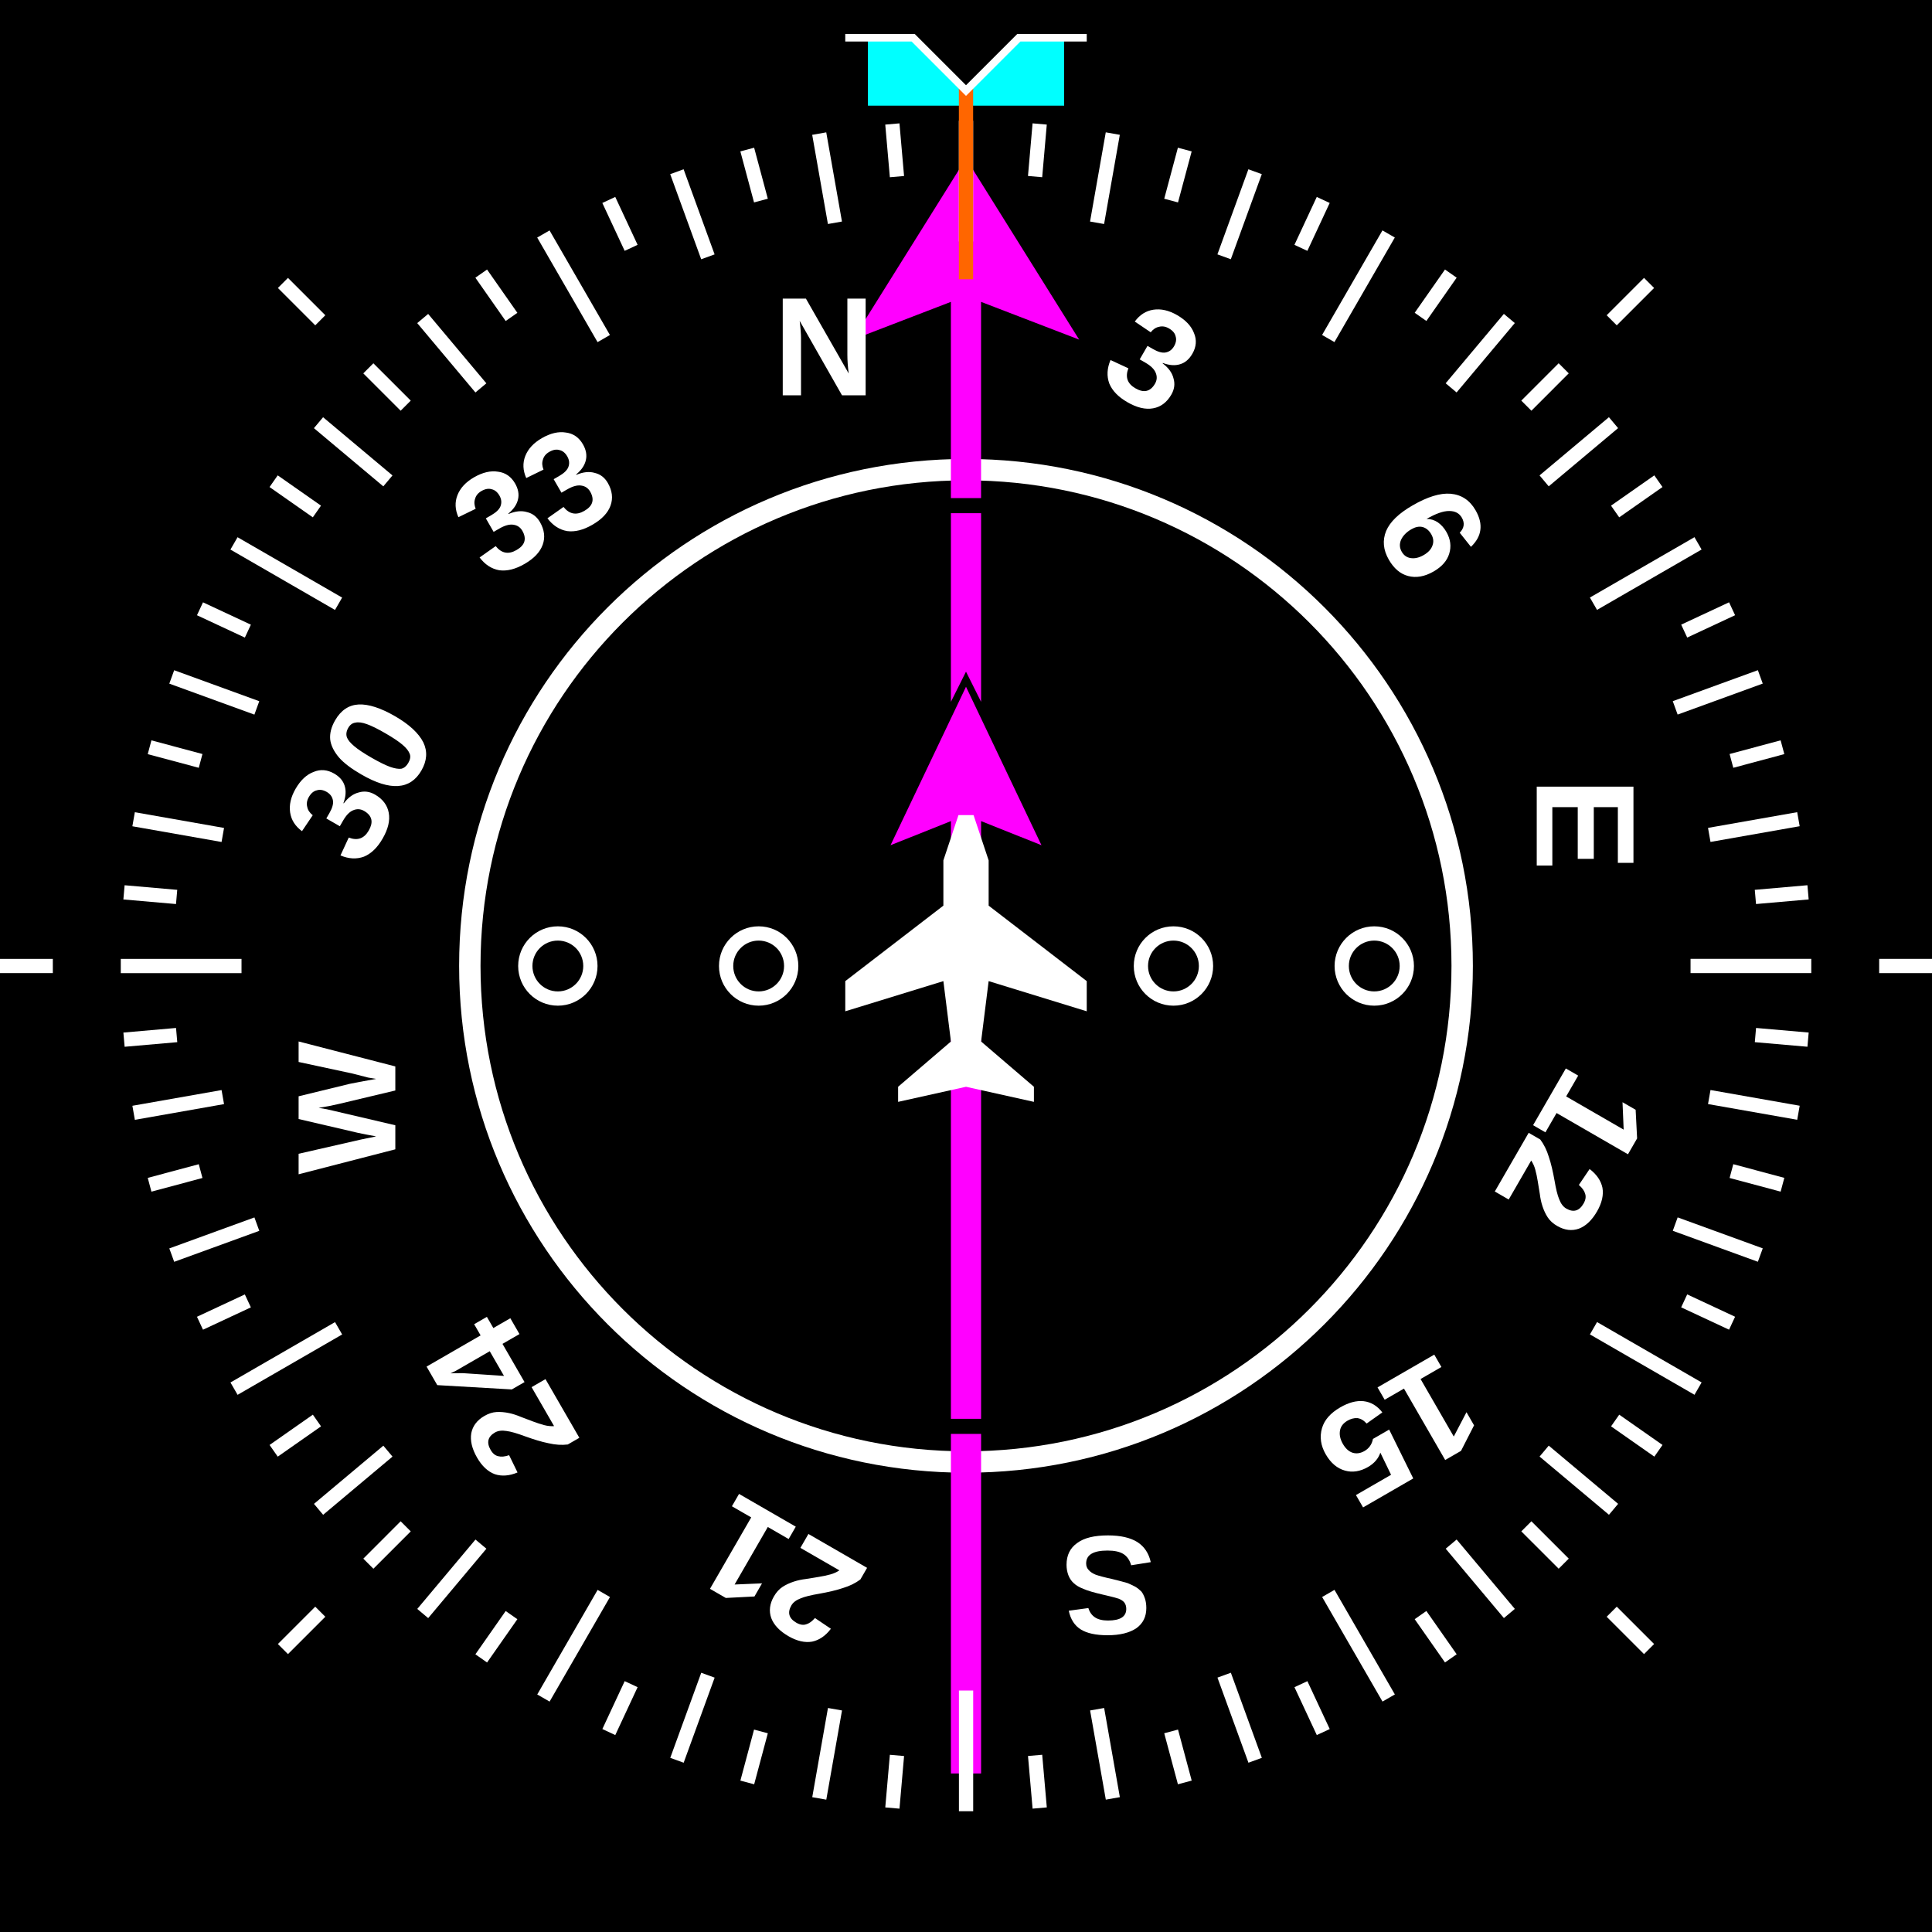
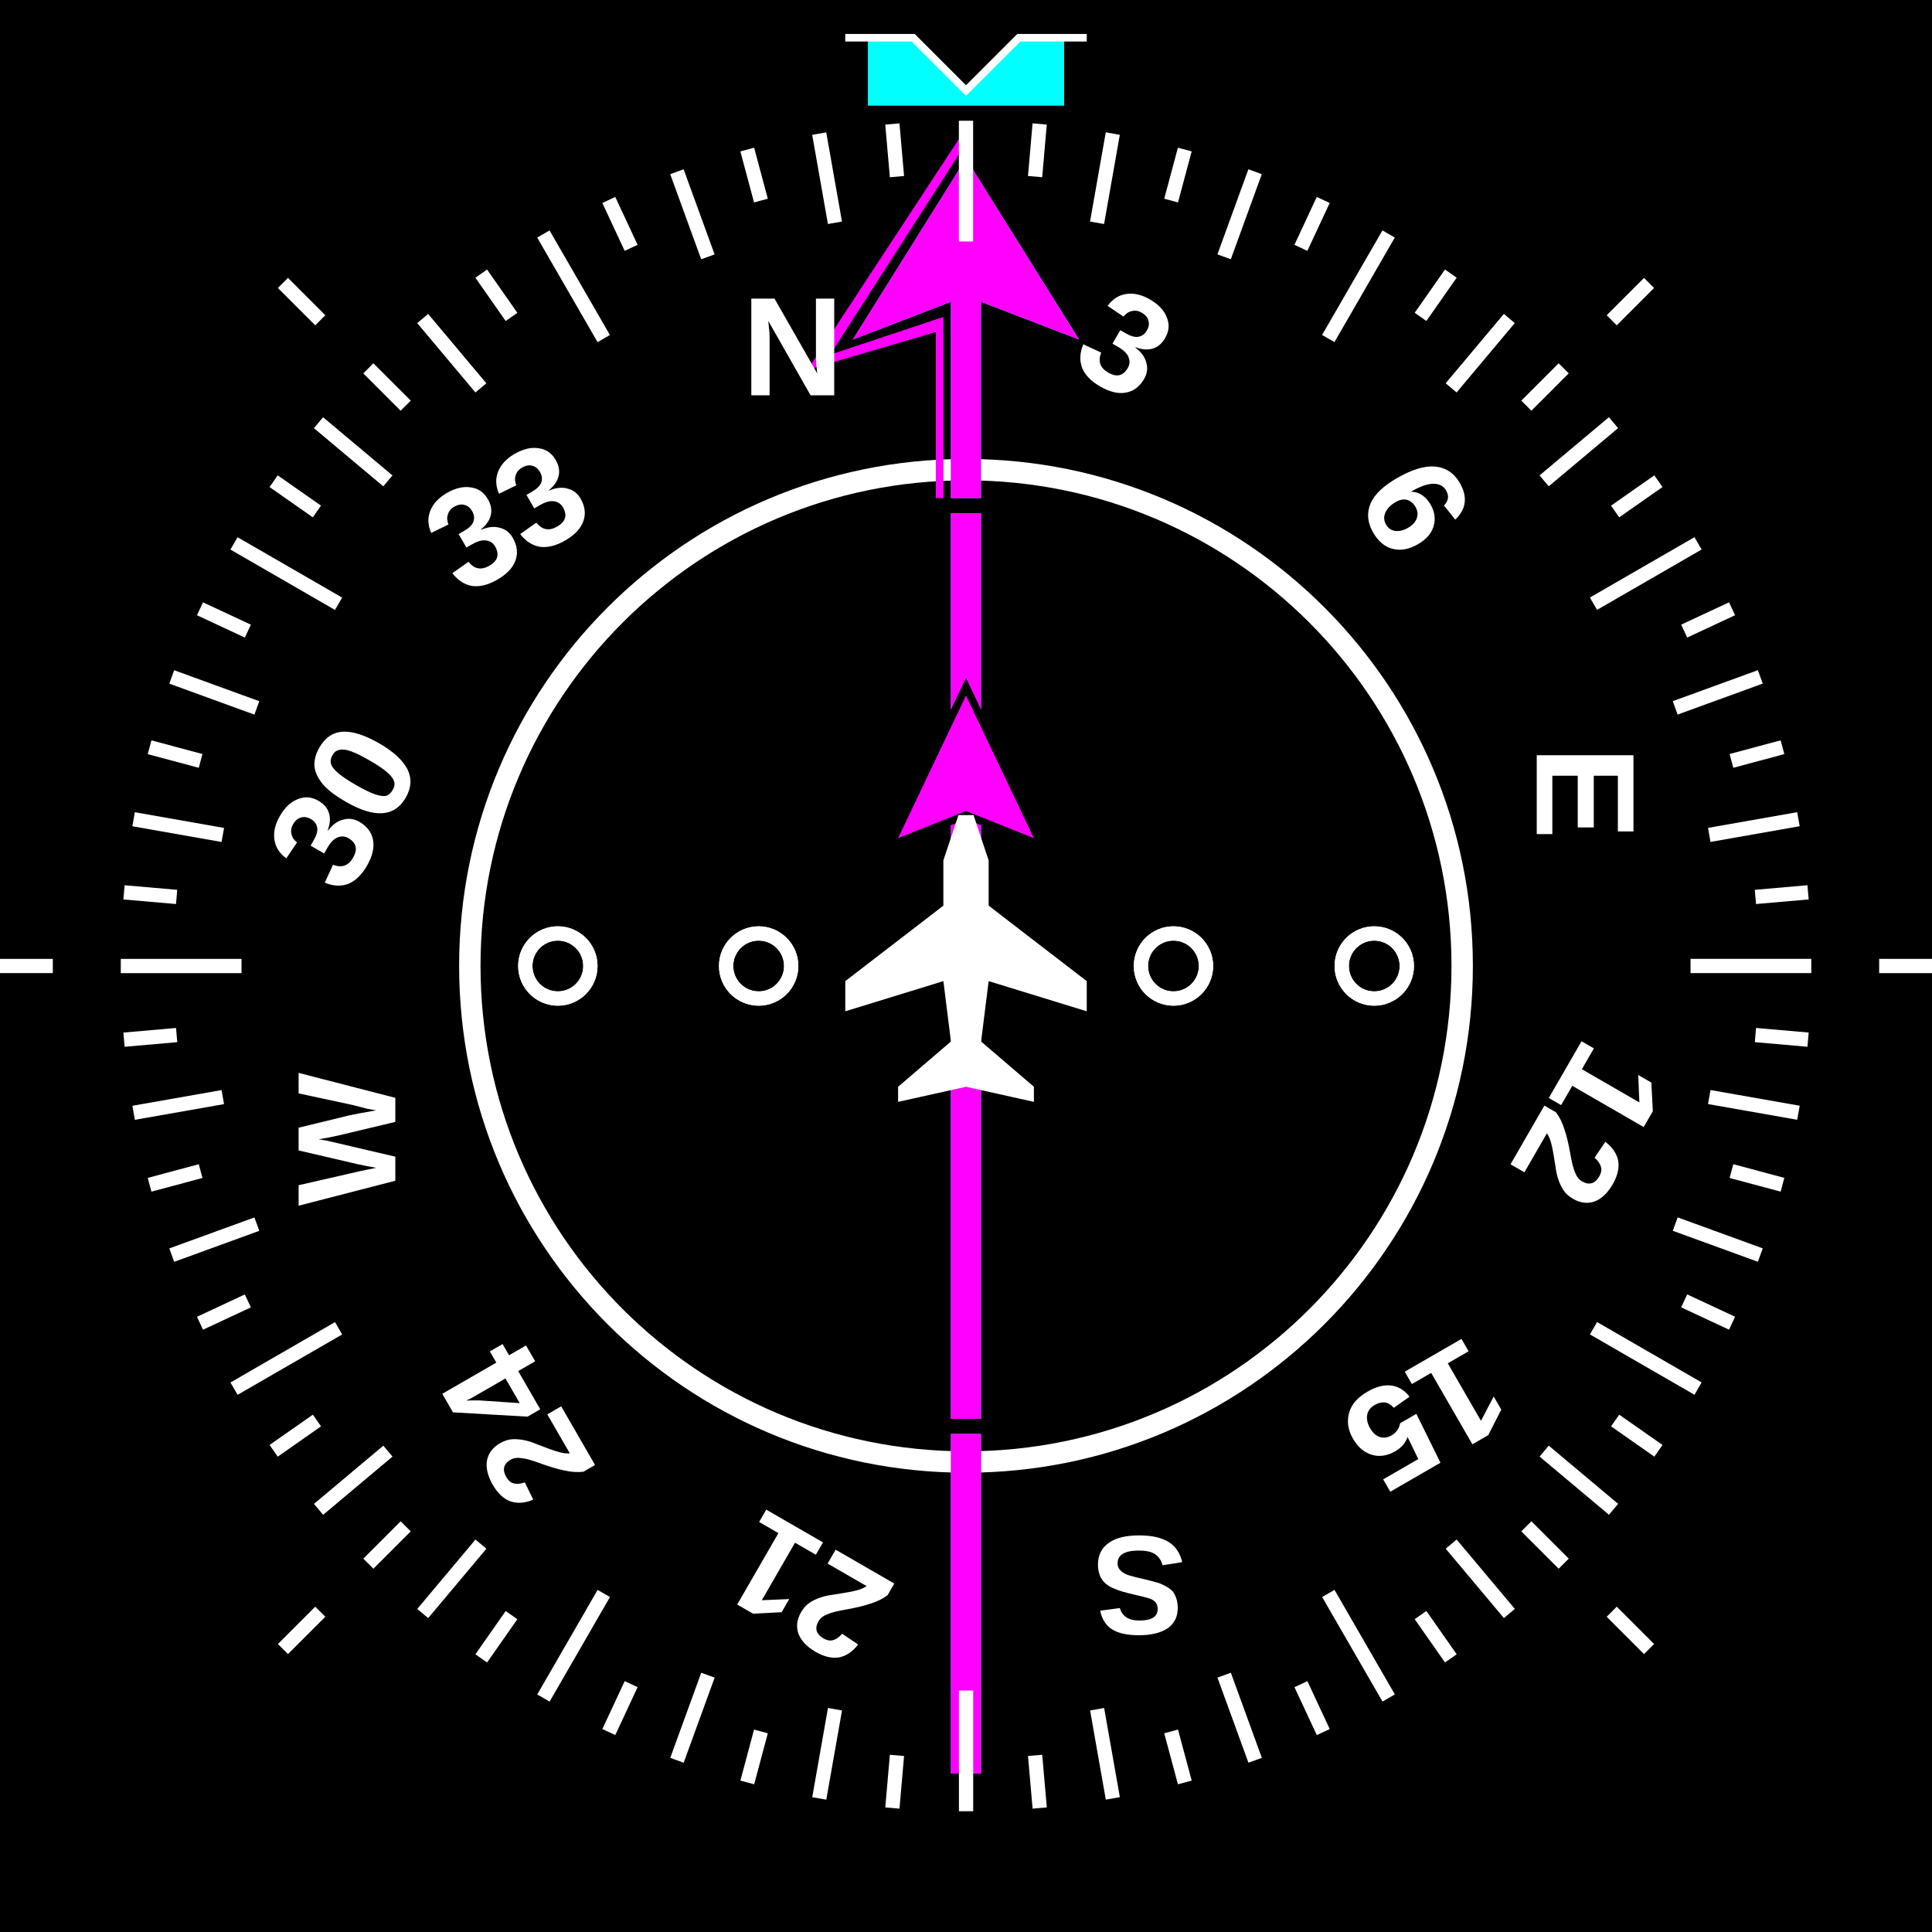
<svg xmlns="http://www.w3.org/2000/svg" xmlns:xlink="http://www.w3.org/1999/xlink" width="256" height="256" version="1.1" viewBox="0 0 67.732 67.732">
  <g transform="translate(0 -229.27)">
-     <rect id="base" y="229.27" width="67.733" height="67.733" style="paint-order:stroke fill markers" />
+     <rect id="hsi-base" y="229.27" width="67.733" height="67.733" style="paint-order:stroke fill markers" />
    <circle cx="33.866" cy="263.13" r="17.395" fill="none" stroke="#fff" stroke-width=".75" style="paint-order:stroke fill markers" />
  </g>
-   <g id="heading">
-     <g id="nav1-course">
-       <circle cx="19.557" cy="33.866" r="1.141" fill="none" stroke="#fff" stroke-width=".5" style="paint-order:stroke fill markers" />
-       <circle cx="48.179" cy="33.866" r="1.141" fill="none" stroke="#fff" stroke-width=".5" style="paint-order:stroke fill markers" />
-       <path d="m33.866 5.556-3.969 6.35 3.439-1.323v6.879h1.058v-6.879l3.439 1.323zm-0.529 12.435v6.614l0.529-1.058 0.529 1.058v-6.614zm0.529 6.085-2.646 5.556 2.117-0.846v20.955h1.058v-20.955l2.117 0.846zm-0.529 26.193v11.906h1.058v-11.906z" fill="#f0f" style="paint-order:stroke fill markers" />
-       <circle cx="26.597" cy="33.866" r="1.141" fill="none" stroke="#fff" stroke-width=".5" style="paint-order:stroke fill markers" />
-       <circle cx="41.139" cy="33.866" r="1.141" fill="none" stroke="#fff" stroke-width=".5" style="paint-order:stroke fill markers" />
-     </g>
-     <path id="heading-select" d="m32.014 1.323h-1.587v2.381h6.88l-4.26e-4 -2.381h-1.587l-1.852 1.852z" fill="#0ff" />
-     <g>
-       <use transform="rotate(-30 33.867 33.866)" width="100%" height="100%" xlink:href="#g1294" />
-       <g fill="#000000" font-family="sans-serif" font-size="4.233px" letter-spacing="0px" stroke-width=".265" word-spacing="0px">
-         <text transform="rotate(-90)" x="-33.884" y="13.858" style="line-height:1.25" xml:space="preserve">
-           <tspan x="-33.884" y="13.858" fill="#ffffff" font-family="Arial" font-size="4.939px" font-weight="bold" stroke-width=".265" text-align="center" text-anchor="middle">W</tspan>
-         </text>
-         <text transform="rotate(90)" x="33.849" y="-53.875" style="line-height:1.25" xml:space="preserve">
-           <tspan x="33.849" y="-53.875" fill="#ffffff" font-family="Arial" font-size="4.939px" font-weight="bold" stroke-width=".265" text-align="center" text-anchor="middle">E</tspan>
-         </text>
-         <text transform="rotate(-60)" x="-12.414" y="26.254" style="line-height:1.25" xml:space="preserve">
-           <tspan x="-12.414" y="26.254" fill="#ffffff" font-family="Arial" font-size="4.939px" font-weight="bold" stroke-width=".265" text-align="center" text-anchor="middle">30</tspan>
-         </text>
-         <text transform="rotate(120)" x="12.378" y="-66.271" style="line-height:1.25" xml:space="preserve">
-           <tspan x="12.378" y="-66.271" fill="#ffffff" font-family="Arial" font-size="4.939px" font-weight="bold" stroke-width=".265" text-align="center" text-anchor="middle">12</tspan>
-         </text>
-         <text transform="rotate(-30)" x="12.378" y="26.254" style="line-height:1.25" xml:space="preserve">
-           <tspan x="12.378" y="26.254" fill="#ffffff" font-family="Arial" font-size="4.939px" font-weight="bold" stroke-width=".265" text-align="center" text-anchor="middle">33</tspan>
-         </text>
-         <text transform="rotate(150)" x="-12.414" y="-66.271" style="line-height:1.25" xml:space="preserve">
-           <tspan x="-12.414" y="-66.271" fill="#ffffff" font-family="Arial" font-size="4.939px" font-weight="bold" stroke-width=".265" text-align="center" text-anchor="middle">15</tspan>
-         </text>
-         <text x="33.849" y="13.858" style="line-height:1.25" xml:space="preserve">
-           <tspan x="33.849" y="13.858" fill="#ffffff" font-family="Arial" font-size="4.939px" font-weight="bold" stroke-width=".265" text-align="center" text-anchor="middle">N</tspan>
-         </text>
-         <text transform="scale(-1)" x="-33.884" y="-53.875" style="line-height:1.25" xml:space="preserve">
-           <tspan x="-33.884" y="-53.875" fill="#ffffff" font-family="Arial" font-size="4.939px" font-weight="bold" stroke-width=".265" text-align="center" text-anchor="middle">S</tspan>
-         </text>
-         <text transform="rotate(30)" x="46.245" y="-7.613" style="line-height:1.25" xml:space="preserve">
-           <tspan x="46.245" y="-7.613" fill="#ffffff" font-family="Arial" font-size="4.939px" font-weight="bold" stroke-width=".265" text-align="center" text-anchor="middle">3</tspan>
-         </text>
-         <text transform="rotate(210)" x="-46.28" y="-32.405" style="line-height:1.25" xml:space="preserve">
-           <tspan x="-46.28" y="-32.405" fill="#ffffff" font-family="Arial" font-size="4.939px" font-weight="bold" stroke-width=".265" text-align="center" text-anchor="middle">21</tspan>
-         </text>
-         <text transform="rotate(60)" x="46.245" y="-32.405" style="line-height:1.25" xml:space="preserve">
-           <tspan x="46.245" y="-32.405" fill="#ffffff" font-family="Arial" font-size="4.939px" font-weight="bold" stroke-width=".265" text-align="center" text-anchor="middle">6</tspan>
-         </text>
-         <text transform="rotate(240)" x="-46.28" y="-7.613" style="line-height:1.25" xml:space="preserve">
-           <tspan x="-46.28" y="-7.613" fill="#ffffff" font-family="Arial" font-size="4.939px" font-weight="bold" stroke-width=".265" text-align="center" text-anchor="middle">24</tspan>
-         </text>
+   <g>
+     <g id="heading">
+       <g id="nav2-course">
+         <g id="nav2-deviation" fill="#0ff">
+           <rect x="33.337" y="17.991" width="1.058" height="31.75" style="paint-order:stroke fill markers" />
+           <path id="nav2-to" d="m31.22 29.633 2.646-1.058 2.646 1.058-2.646-5.556z" stroke="#000" stroke-width=".265px" />
+         </g>
+         <g fill="none" stroke="#fff" stroke-width=".5">
+           <circle cx="48.179" cy="33.866" r="1.141" style="paint-order:stroke fill markers" />
+           <circle cx="41.139" cy="33.866" r="1.141" style="paint-order:stroke fill markers" />
+           <circle cx="26.597" cy="33.866" r="1.141" style="paint-order:stroke fill markers" />
+           <circle cx="19.557" cy="33.866" r="1.141" style="paint-order:stroke fill markers" />
+         </g>
+         <path d="m33.866 5.556-3.969 6.35 3.439-1.323v6.879h1.058v-6.879l3.439 1.323zm-0.529 44.714v11.906h1.058v-11.906z" fill="#0ff" style="paint-order:stroke fill markers" />
      </g>
-       <g id="g1294">
-         <path d="m33.866 4.233v4.233" fill="none" stroke="#fff" stroke-width=".5" />
-         <path d="m36.449 4.346-0.161 1.845" fill="none" stroke="#fff" stroke-width=".5" />
-         <path d="m39.012 4.683-0.551 3.127" fill="none" stroke="#fff" stroke-width=".5" />
-         <path d="m44.001 6.02-1.086 2.983" fill="none" stroke="#fff" stroke-width=".5" />
-         <path d="m41.536 5.243-0.479 1.789" fill="none" stroke="#fff" stroke-width=".5" />
-         <path d="m46.39 7.01-0.783 1.679" fill="none" stroke="#fff" stroke-width=".5" />
+       <path id="nav1-bearing" d="m29.104 12.435 3.969-1.323v6.35h-0.265v-5.821l-4.498 1.323 5.556-8.467v0.529z" fill="#f0f" />
+       <g id="nav1-course">
+         <g id="nav1-deviation" fill="#f0f">
+           <rect x="33.337" y="17.991" width="1.058" height="31.75" style="paint-order:stroke fill markers" />
+           <path id="nav1-to" d="m31.22 29.633 2.646-1.058 2.646 1.058-2.646-5.556z" stroke="#000" stroke-width=".265px" />
+         </g>
+         <g fill="none" stroke="#fff" stroke-width=".5">
+           <circle cx="48.179" cy="33.866" r="1.141" style="paint-order:stroke fill markers" />
+           <circle cx="41.139" cy="33.866" r="1.141" style="paint-order:stroke fill markers" />
+           <circle cx="26.597" cy="33.866" r="1.141" style="paint-order:stroke fill markers" />
+           <circle cx="19.557" cy="33.866" r="1.141" style="paint-order:stroke fill markers" />
+         </g>
+         <path id="nav1-course-pointer" d="m33.866 5.556-3.969 6.35 3.439-1.323v6.879h1.058v-6.879l3.439 1.323zm-0.529 44.714v11.906h1.058v-11.906z" fill="#f0f" style="paint-order:stroke fill markers" />
      </g>
-       <use transform="rotate(30 33.867 33.866)" width="100%" height="100%" xlink:href="#g1294" />
-       <use transform="rotate(60 33.867 33.866)" width="100%" height="100%" xlink:href="#g1294" />
-       <use transform="rotate(90 33.867 33.866)" width="100%" height="100%" xlink:href="#g1294" />
-       <use transform="rotate(120 33.867 33.866)" width="100%" height="100%" xlink:href="#g1294" />
-       <use transform="rotate(150 33.867 33.866)" width="100%" height="100%" xlink:href="#g1294" />
-       <use transform="rotate(180 33.867 33.866)" width="100%" height="100%" xlink:href="#g1294" />
-       <use transform="rotate(210 33.867 33.866)" width="100%" height="100%" xlink:href="#g1294" />
-       <use transform="rotate(240 33.867 33.866)" width="100%" height="100%" xlink:href="#g1294" />
-       <use transform="rotate(-90 33.867 33.866)" width="100%" height="100%" xlink:href="#g1294" />
-       <use transform="rotate(-60 33.867 33.866)" width="100%" height="100%" xlink:href="#g1294" />
+       <path id="heading-select" d="m32.014 1.323h-1.587v2.381h6.88l-4.26e-4 -2.381h-1.587l-1.852 1.852z" fill="#0ff" />
+       <g id="compass-rose">
+         <use transform="rotate(-30 33.867 33.866)" width="100%" height="100%" xlink:href="#g1294" />
+         <g fill="#000000" font-family="sans-serif" font-size="4.233px" letter-spacing="0px" stroke-width=".265" word-spacing="0px">
+           <text transform="rotate(-90)" x="-33.884" y="13.858" style="line-height:1.25" xml:space="preserve">
+             <tspan x="-33.884" y="13.858" fill="#ffffff" font-family="Arial" font-size="4.939px" font-weight="bold" stroke-width=".265" text-align="center" text-anchor="middle">W</tspan>
+           </text>
+           <text transform="rotate(90)" x="33.849" y="-53.875" style="line-height:1.25" xml:space="preserve">
+             <tspan x="33.849" y="-53.875" fill="#ffffff" font-family="Arial" font-size="4.939px" font-weight="bold" stroke-width=".265" text-align="center" text-anchor="middle">E</tspan>
+           </text>
+           <text transform="rotate(-60)" x="-12.414" y="26.254" style="line-height:1.25" xml:space="preserve">
+             <tspan x="-12.414" y="26.254" fill="#ffffff" font-family="Arial" font-size="4.939px" font-weight="bold" stroke-width=".265" text-align="center" text-anchor="middle">30</tspan>
+           </text>
+           <text transform="rotate(120)" x="12.378" y="-66.271" style="line-height:1.25" xml:space="preserve">
+             <tspan x="12.378" y="-66.271" fill="#ffffff" font-family="Arial" font-size="4.939px" font-weight="bold" stroke-width=".265" text-align="center" text-anchor="middle">12</tspan>
+           </text>
+           <text transform="rotate(-30)" x="12.378" y="26.254" style="line-height:1.25" xml:space="preserve">
+             <tspan x="12.378" y="26.254" fill="#ffffff" font-family="Arial" font-size="4.939px" font-weight="bold" stroke-width=".265" text-align="center" text-anchor="middle">33</tspan>
+           </text>
+           <text transform="rotate(150)" x="-12.414" y="-66.271" style="line-height:1.25" xml:space="preserve">
+             <tspan x="-12.414" y="-66.271" fill="#ffffff" font-family="Arial" font-size="4.939px" font-weight="bold" stroke-width=".265" text-align="center" text-anchor="middle">15</tspan>
+           </text>
+           <text x="33.849" y="13.858" style="line-height:1.25" xml:space="preserve">
+             <tspan x="33.849" y="13.858" fill="#ffffff" font-family="Arial" font-size="4.939px" font-weight="bold" stroke-width=".265" text-align="center" text-anchor="middle">N</tspan>
+           </text>
+           <text transform="scale(-1)" x="-33.884" y="-53.875" style="line-height:1.25" xml:space="preserve">
+             <tspan x="-33.884" y="-53.875" fill="#ffffff" font-family="Arial" font-size="4.939px" font-weight="bold" stroke-width=".265" text-align="center" text-anchor="middle">S</tspan>
+           </text>
+           <text transform="rotate(30)" x="46.245" y="-7.613" style="line-height:1.25" xml:space="preserve">
+             <tspan x="46.245" y="-7.613" fill="#ffffff" font-family="Arial" font-size="4.939px" font-weight="bold" stroke-width=".265" text-align="center" text-anchor="middle">3</tspan>
+           </text>
+           <text transform="rotate(210)" x="-46.28" y="-32.405" style="line-height:1.25" xml:space="preserve">
+             <tspan x="-46.28" y="-32.405" fill="#ffffff" font-family="Arial" font-size="4.939px" font-weight="bold" stroke-width=".265" text-align="center" text-anchor="middle">21</tspan>
+           </text>
+           <text transform="rotate(60)" x="46.245" y="-32.405" style="line-height:1.25" xml:space="preserve">
+             <tspan x="46.245" y="-32.405" fill="#ffffff" font-family="Arial" font-size="4.939px" font-weight="bold" stroke-width=".265" text-align="center" text-anchor="middle">6</tspan>
+           </text>
+           <text transform="rotate(240)" x="-46.28" y="-7.613" style="line-height:1.25" xml:space="preserve">
+             <tspan x="-46.28" y="-7.613" fill="#ffffff" font-family="Arial" font-size="4.939px" font-weight="bold" stroke-width=".265" text-align="center" text-anchor="middle">24</tspan>
+           </text>
+         </g>
+         <g id="g1294">
+           <path d="m33.866 4.233v4.233" fill="none" stroke="#fff" stroke-width=".5" />
+           <path d="m36.449 4.346-0.161 1.845" fill="none" stroke="#fff" stroke-width=".5" />
+           <path d="m39.012 4.683-0.551 3.127" fill="none" stroke="#fff" stroke-width=".5" />
+           <path d="m44.001 6.02-1.086 2.983" fill="none" stroke="#fff" stroke-width=".5" />
+           <path d="m41.536 5.243-0.479 1.789" fill="none" stroke="#fff" stroke-width=".5" />
+           <path d="m46.39 7.01-0.783 1.679" fill="none" stroke="#fff" stroke-width=".5" />
+         </g>
+         <use transform="rotate(30 33.867 33.866)" width="100%" height="100%" xlink:href="#g1294" />
+         <use transform="rotate(60 33.867 33.866)" width="100%" height="100%" xlink:href="#g1294" />
+         <use transform="rotate(90 33.867 33.866)" width="100%" height="100%" xlink:href="#g1294" />
+         <use transform="rotate(120 33.867 33.866)" width="100%" height="100%" xlink:href="#g1294" />
+         <use transform="rotate(150 33.867 33.866)" width="100%" height="100%" xlink:href="#g1294" />
+         <use transform="rotate(180 33.867 33.866)" width="100%" height="100%" xlink:href="#g1294" />
+         <use transform="rotate(210 33.867 33.866)" width="100%" height="100%" xlink:href="#g1294" />
+         <use transform="rotate(240 33.867 33.866)" width="100%" height="100%" xlink:href="#g1294" />
+         <use transform="rotate(-90 33.867 33.866)" width="100%" height="100%" xlink:href="#g1294" />
+         <use transform="rotate(-60 33.867 33.866)" width="100%" height="100%" xlink:href="#g1294" />
+       </g>
    </g>
  </g>
  <g>
    <path id="path968" d="m65.88 33.866h1.852" fill="none" stroke="#fff" stroke-width=".5" />
    <path d="m36.247 38.629v-0.529l-1.852-1.587 0.265-2.117 3.439 1.058v-1.058l-3.439-2.646v-1.587l-0.529-1.587h-0.265 8.52e-4 -0.265l-0.529 1.587v1.587l-3.439 2.646v1.058l3.439-1.058 0.265 2.117-1.852 1.587v0.529l2.381-0.529z" fill="#fff" />
    <path d="m29.633 0v1.323h2.381l1.852 1.852 1.852-1.852h2.381v-1.323z" />
-     <path d="m33.866 9.79v-6.761" fill="none" stroke="#f60" stroke-width=".5" />
    <path d="m29.633 1.323h2.381l1.852 1.852 1.852-1.852h2.381" fill="none" stroke="#fff" stroke-width=".265px" />
    <use id="use970" transform="rotate(-45 33.866 33.866)" width="100%" height="100%" xlink:href="#path968" />
    <use id="use972" transform="rotate(-90 33.866 33.866)" width="100%" height="100%" xlink:href="#use970" />
    <use id="use974" transform="rotate(-45 33.866 33.866)" width="100%" height="100%" xlink:href="#use972" />
    <use id="use976" transform="rotate(-45 33.866 33.866)" width="100%" height="100%" xlink:href="#use974" />
    <use transform="rotate(-90 33.866 33.866)" width="100%" height="100%" xlink:href="#use976" />
  </g>
</svg>
